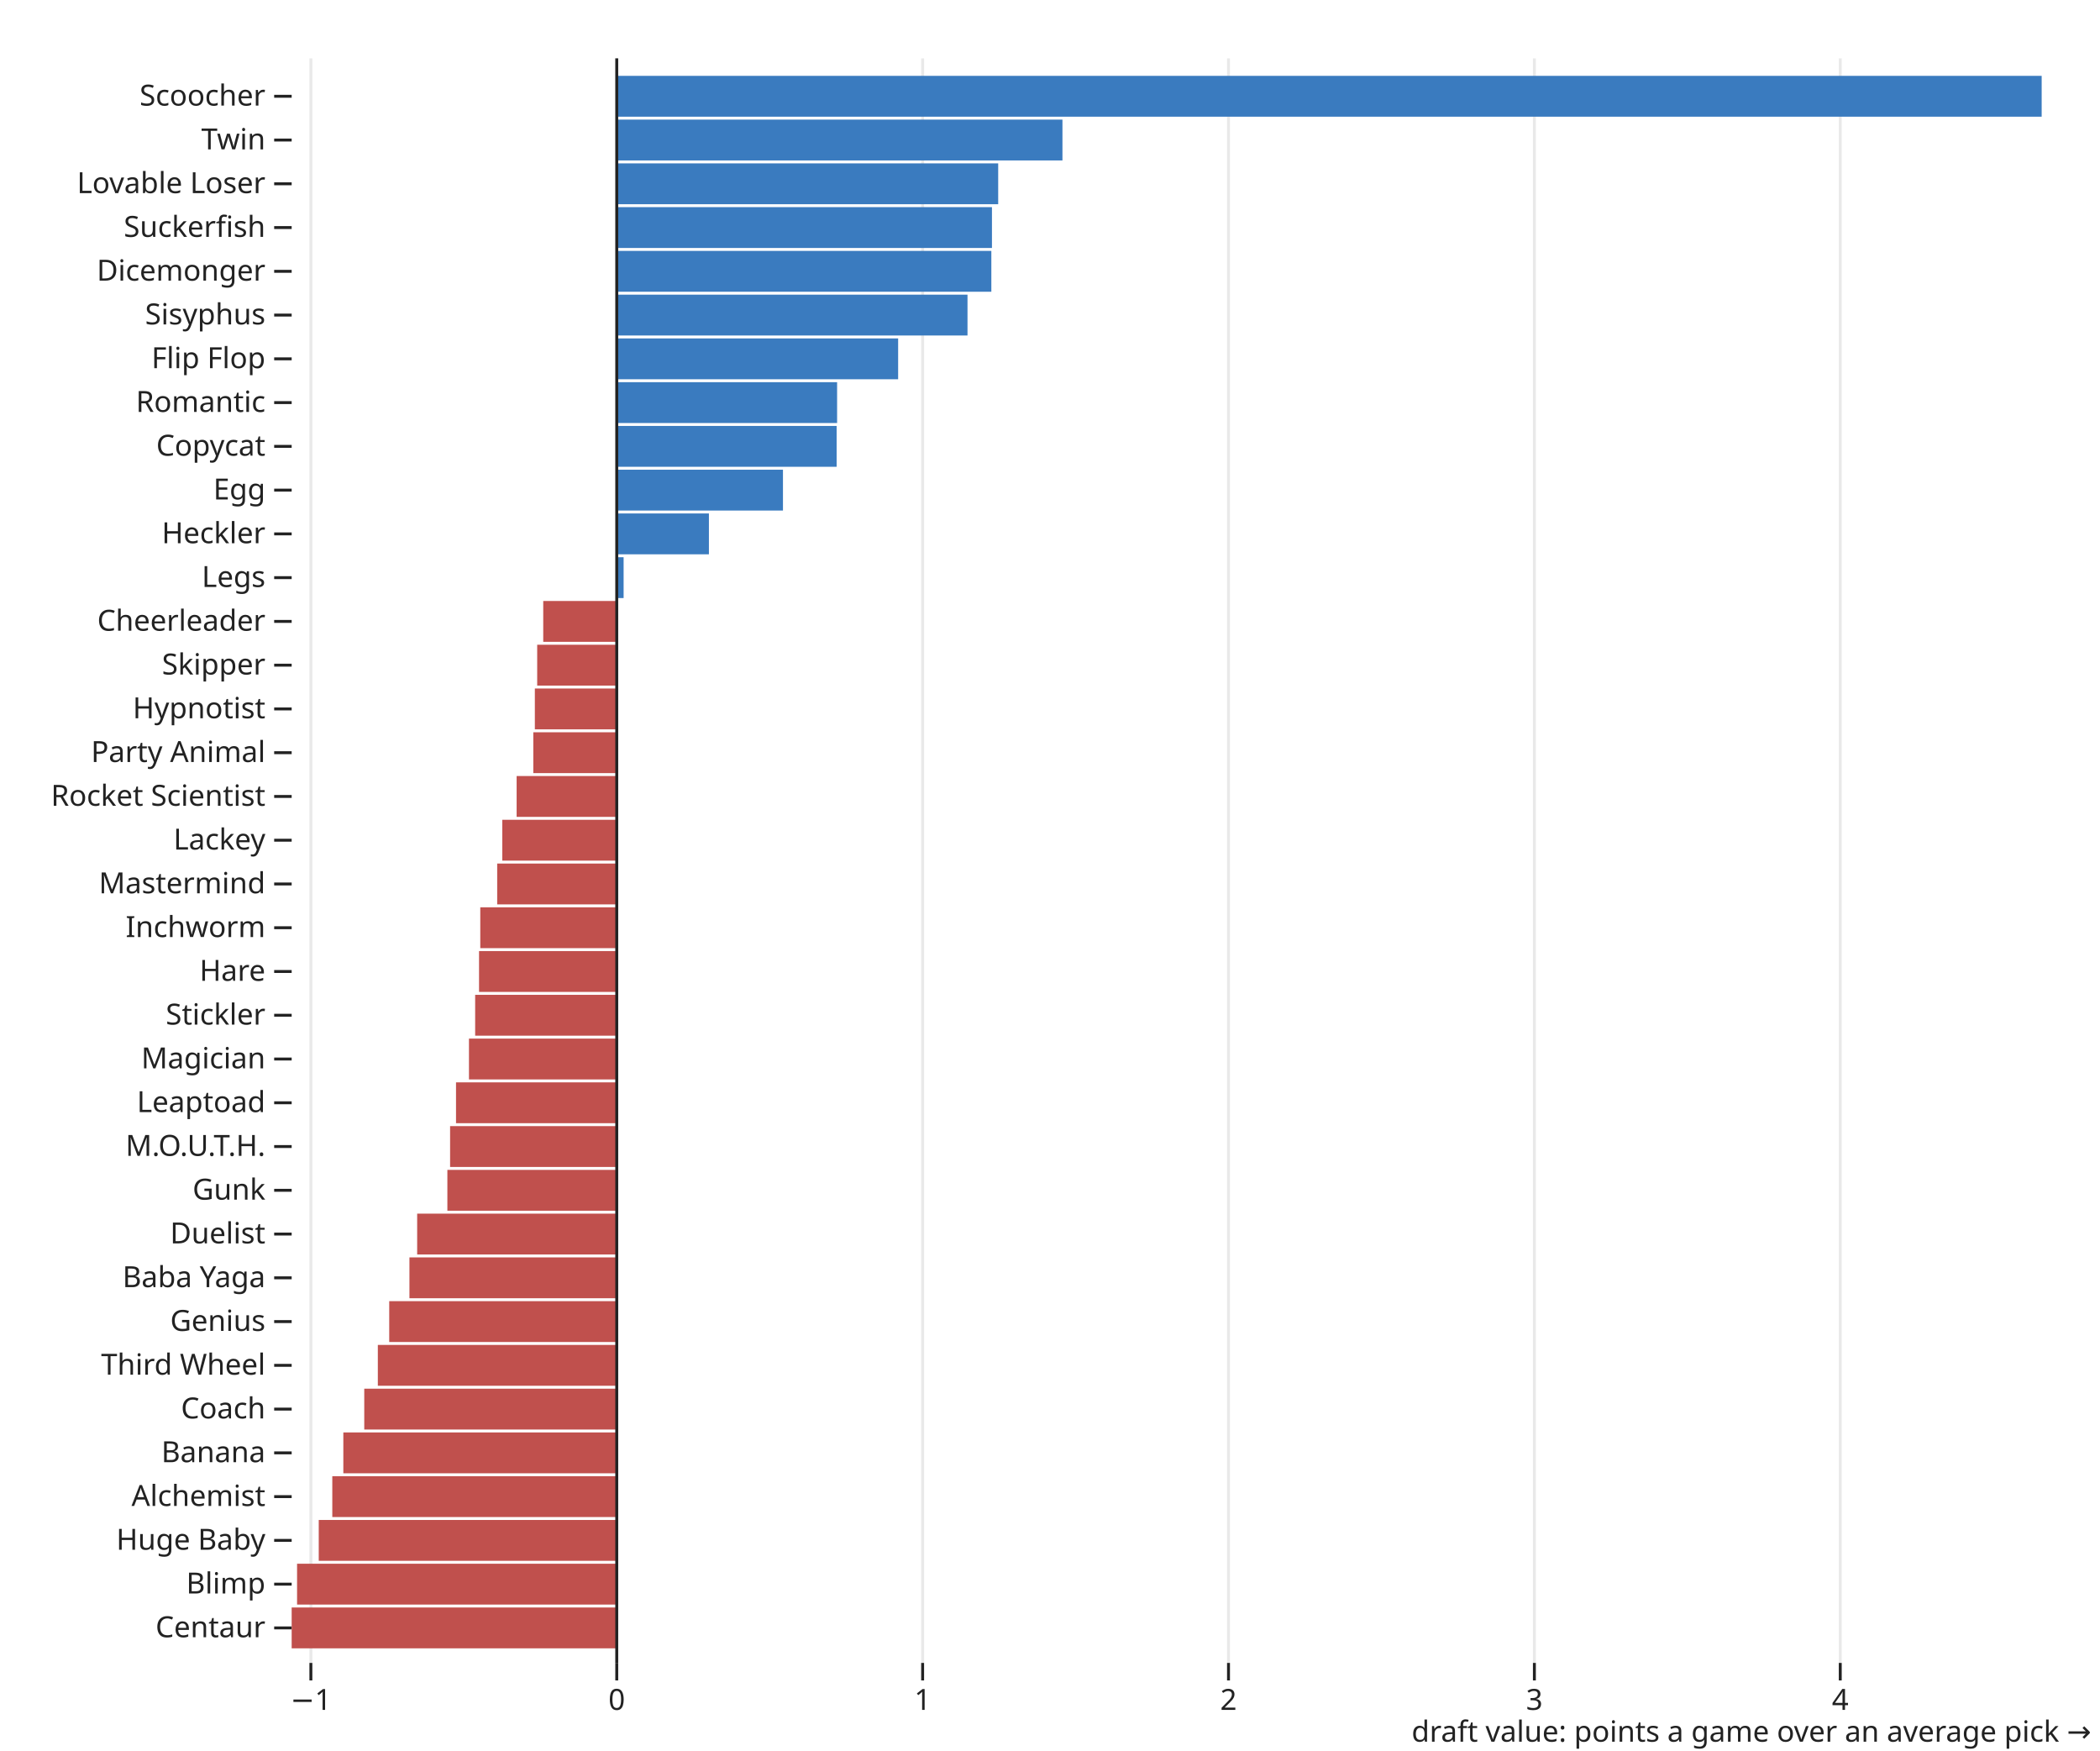
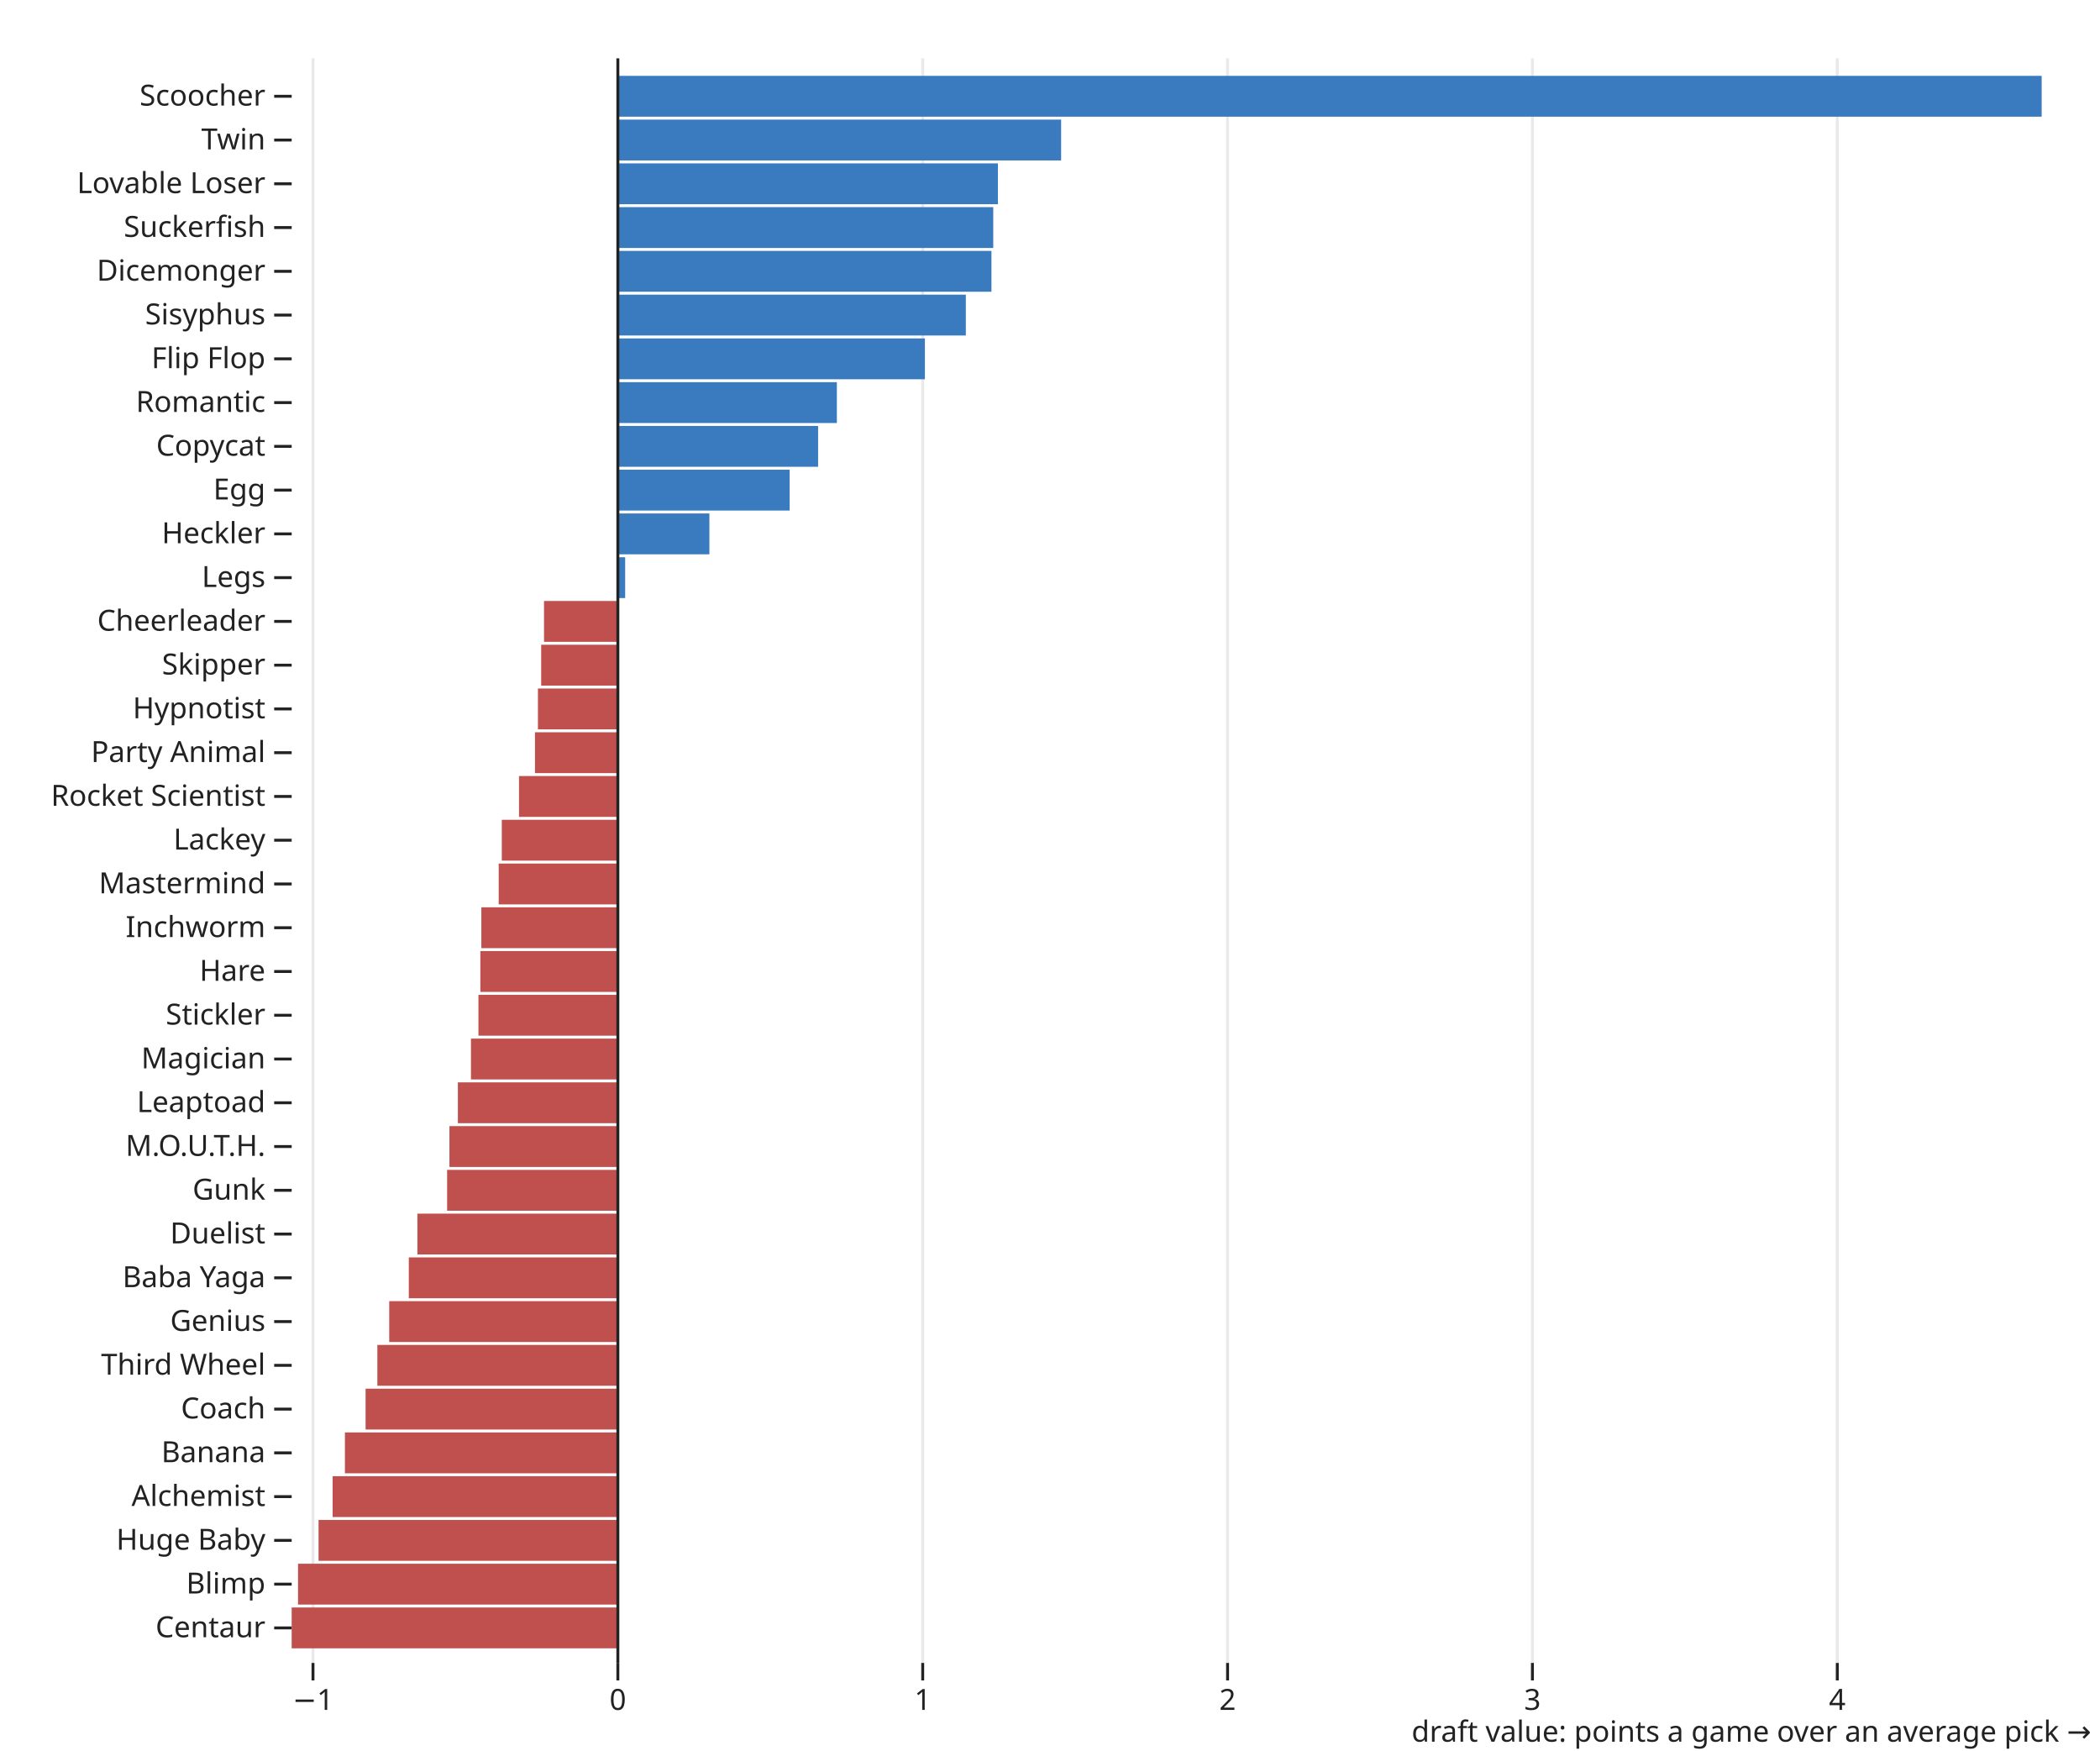
<svg xmlns="http://www.w3.org/2000/svg" class="plot-d6a7b5" fill="currentColor" font-family="system-ui, sans-serif" font-size="10" text-anchor="middle" width="720" height="600" viewBox="0 0 720 600" style="background: white; color: rgb(34, 34, 34);">
  <style>:where(.plot-d6a7b5) {
  --plot-background: white;
  display: block;
  height: auto;
  height: intrinsic;
  max-width: 100%;
}
:where(.plot-d6a7b5 text),
:where(.plot-d6a7b5 tspan) {
  white-space: pre;
}</style>
  <g aria-label="y-axis tick" aria-hidden="true" fill="none" stroke="currentColor" transform="translate(0,7)">
    <path transform="translate(100,26)" d="M0,0L-6,0" />
    <path transform="translate(100,41)" d="M0,0L-6,0" />
    <path transform="translate(100,56)" d="M0,0L-6,0" />
    <path transform="translate(100,71)" d="M0,0L-6,0" />
    <path transform="translate(100,86)" d="M0,0L-6,0" />
    <path transform="translate(100,101)" d="M0,0L-6,0" />
    <path transform="translate(100,116)" d="M0,0L-6,0" />
    <path transform="translate(100,131)" d="M0,0L-6,0" />
    <path transform="translate(100,146)" d="M0,0L-6,0" />
    <path transform="translate(100,161)" d="M0,0L-6,0" />
    <path transform="translate(100,176)" d="M0,0L-6,0" />
    <path transform="translate(100,191)" d="M0,0L-6,0" />
    <path transform="translate(100,206)" d="M0,0L-6,0" />
    <path transform="translate(100,221)" d="M0,0L-6,0" />
    <path transform="translate(100,236)" d="M0,0L-6,0" />
    <path transform="translate(100,251)" d="M0,0L-6,0" />
    <path transform="translate(100,266)" d="M0,0L-6,0" />
    <path transform="translate(100,281)" d="M0,0L-6,0" />
    <path transform="translate(100,296)" d="M0,0L-6,0" />
    <path transform="translate(100,311)" d="M0,0L-6,0" />
    <path transform="translate(100,326)" d="M0,0L-6,0" />
    <path transform="translate(100,341)" d="M0,0L-6,0" />
    <path transform="translate(100,356)" d="M0,0L-6,0" />
    <path transform="translate(100,371)" d="M0,0L-6,0" />
    <path transform="translate(100,386)" d="M0,0L-6,0" />
    <path transform="translate(100,401)" d="M0,0L-6,0" />
    <path transform="translate(100,416)" d="M0,0L-6,0" />
    <path transform="translate(100,431)" d="M0,0L-6,0" />
    <path transform="translate(100,446)" d="M0,0L-6,0" />
    <path transform="translate(100,461)" d="M0,0L-6,0" />
    <path transform="translate(100,476)" d="M0,0L-6,0" />
    <path transform="translate(100,491)" d="M0,0L-6,0" />
    <path transform="translate(100,506)" d="M0,0L-6,0" />
    <path transform="translate(100,521)" d="M0,0L-6,0" />
    <path transform="translate(100,536)" d="M0,0L-6,0" />
    <path transform="translate(100,551)" d="M0,0L-6,0" />
  </g>
  <g aria-label="y-axis tick label" text-anchor="end" transform="translate(-9,7)">
    <text y="0.32em" transform="translate(100,26)">Scoocher</text>
    <text y="0.32em" transform="translate(100,41)">Twin</text>
    <text y="0.32em" transform="translate(100,56)">Lovable Loser</text>
    <text y="0.32em" transform="translate(100,71)">Suckerfish</text>
    <text y="0.32em" transform="translate(100,86)">Dicemonger</text>
    <text y="0.32em" transform="translate(100,101)">Sisyphus</text>
    <text y="0.32em" transform="translate(100,116)">Flip Flop</text>
    <text y="0.32em" transform="translate(100,131)">Romantic</text>
    <text y="0.32em" transform="translate(100,146)">Copycat</text>
    <text y="0.32em" transform="translate(100,161)">Egg</text>
    <text y="0.32em" transform="translate(100,176)">Heckler</text>
    <text y="0.32em" transform="translate(100,191)">Legs</text>
    <text y="0.32em" transform="translate(100,206)">Cheerleader</text>
    <text y="0.32em" transform="translate(100,221)">Skipper</text>
    <text y="0.32em" transform="translate(100,236)">Hypnotist</text>
    <text y="0.32em" transform="translate(100,251)">Party Animal</text>
    <text y="0.32em" transform="translate(100,266)">Rocket Scientist</text>
    <text y="0.32em" transform="translate(100,281)">Lackey</text>
    <text y="0.32em" transform="translate(100,296)">Mastermind</text>
    <text y="0.32em" transform="translate(100,311)">Inchworm</text>
    <text y="0.32em" transform="translate(100,326)">Hare</text>
    <text y="0.32em" transform="translate(100,341)">Stickler</text>
    <text y="0.32em" transform="translate(100,356)">Magician</text>
    <text y="0.32em" transform="translate(100,371)">Leaptoad</text>
    <text y="0.32em" transform="translate(100,386)">M.O.U.T.H.</text>
    <text y="0.32em" transform="translate(100,401)">Gunk</text>
    <text y="0.32em" transform="translate(100,416)">Duelist</text>
    <text y="0.32em" transform="translate(100,431)">Baba Yaga</text>
    <text y="0.32em" transform="translate(100,446)">Genius</text>
    <text y="0.32em" transform="translate(100,461)">Third Wheel</text>
    <text y="0.32em" transform="translate(100,476)">Coach</text>
    <text y="0.32em" transform="translate(100,491)">Banana</text>
    <text y="0.32em" transform="translate(100,506)">Alchemist</text>
    <text y="0.32em" transform="translate(100,521)">Huge Baby</text>
    <text y="0.32em" transform="translate(100,536)">Blimp</text>
    <text y="0.32em" transform="translate(100,551)">Centaur</text>
  </g>
  <g aria-label="x-grid" aria-hidden="true" stroke="currentColor" stroke-opacity="0.1">
-     <line x1="106.586" x2="106.586" y1="20" y2="570" />
-     <line x1="211.458" x2="211.458" y1="20" y2="570" />
-     <line x1="316.33" x2="316.33" y1="20" y2="570" />
-     <line x1="421.202" x2="421.202" y1="20" y2="570" />
-     <line x1="526.073" x2="526.073" y1="20" y2="570" />
-     <line x1="630.945" x2="630.945" y1="20" y2="570" />
+     <line x1="107.312" x2="107.312" y1="20" y2="570" />
+     <line x1="211.835" x2="211.835" y1="20" y2="570" />
+     <line x1="316.358" x2="316.358" y1="20" y2="570" />
+     <line x1="420.881" x2="420.881" y1="20" y2="570" />
+     <line x1="525.405" x2="525.405" y1="20" y2="570" />
+     <line x1="629.928" x2="629.928" y1="20" y2="570" />
  </g>
  <g aria-label="x-axis tick" aria-hidden="true" fill="none" stroke="currentColor">
-     <path transform="translate(106.5861,570)" d="M0,0L0,6" />
-     <path transform="translate(211.458,570)" d="M0,0L0,6" />
-     <path transform="translate(316.3298,570)" d="M0,0L0,6" />
-     <path transform="translate(421.2016,570)" d="M0,0L0,6" />
-     <path transform="translate(526.0734,570)" d="M0,0L0,6" />
-     <path transform="translate(630.9453,570)" d="M0,0L0,6" />
+     <path transform="translate(107.3116,570)" d="M0,0L0,6" />
+     <path transform="translate(211.8349,570)" d="M0,0L0,6" />
+     <path transform="translate(316.3582,570)" d="M0,0L0,6" />
+     <path transform="translate(420.8814,570)" d="M0,0L0,6" />
+     <path transform="translate(525.4047,570)" d="M0,0L0,6" />
+     <path transform="translate(629.928,570)" d="M0,0L0,6" />
  </g>
  <g aria-label="x-axis tick label" font-variant="tabular-nums" transform="translate(0,9)">
-     <text y="0.71em" transform="translate(106.5861,570)">−1</text>
-     <text y="0.71em" transform="translate(211.458,570)">0</text>
-     <text y="0.71em" transform="translate(316.3298,570)">1</text>
-     <text y="0.71em" transform="translate(421.2016,570)">2</text>
-     <text y="0.71em" transform="translate(526.0734,570)">3</text>
-     <text y="0.71em" transform="translate(630.9453,570)">4</text>
+     <text y="0.71em" transform="translate(107.3116,570)">−1</text>
+     <text y="0.71em" transform="translate(211.8349,570)">0</text>
+     <text y="0.71em" transform="translate(316.3582,570)">1</text>
+     <text y="0.71em" transform="translate(420.8814,570)">2</text>
+     <text y="0.71em" transform="translate(525.4047,570)">3</text>
+     <text y="0.71em" transform="translate(629.928,570)">4</text>
  </g>
  <g aria-label="x-axis label" text-anchor="end" transform="translate(17,27)">
    <text transform="translate(700,570)">draft value: points a game over an average pick →</text>
  </g>
  <g aria-label="bar">
-     <rect x="211.458" width="488.542" y="26" height="14" fill="#3a7bbf" />
-     <rect x="211.458" width="152.81" y="41" height="14" fill="#3a7bbf" />
-     <rect x="211.458" width="130.779" y="56" height="14" fill="#3a7bbf" />
-     <rect x="211.458" width="128.64" y="71" height="14" fill="#3a7bbf" />
-     <rect x="211.458" width="128.433" y="86" height="14" fill="#3a7bbf" />
-     <rect x="211.458" width="120.256" y="101" height="14" fill="#3a7bbf" />
-     <rect x="211.458" width="96.475" y="116" height="14" fill="#3a7bbf" />
-     <rect x="211.458" width="75.548" y="131" height="14" fill="#3a7bbf" />
-     <rect x="211.458" width="75.388" y="146" height="14" fill="#3a7bbf" />
-     <rect x="211.458" width="56.987" y="161" height="14" fill="#3a7bbf" />
-     <rect x="211.458" width="31.597" y="176" height="14" fill="#3a7bbf" />
-     <rect x="211.458" width="2.352" y="191" height="14" fill="#3a7bbf" />
-     <rect x="186.253" width="25.205" y="206" height="14" fill="#c0504d" />
-     <rect x="184.179" width="27.279" y="221" height="14" fill="#c0504d" />
-     <rect x="183.377" width="28.081" y="236" height="14" fill="#c0504d" />
-     <rect x="182.846" width="28.612" y="251" height="14" fill="#c0504d" />
-     <rect x="177.13" width="34.328" y="266" height="14" fill="#c0504d" />
-     <rect x="172.211" width="39.247" y="281" height="14" fill="#c0504d" />
-     <rect x="170.466" width="40.992" y="296" height="14" fill="#c0504d" />
-     <rect x="164.668" width="46.79" y="311" height="14" fill="#c0504d" />
-     <rect x="164.242" width="47.216" y="326" height="14" fill="#c0504d" />
-     <rect x="162.911" width="48.547" y="341" height="14" fill="#c0504d" />
-     <rect x="160.788" width="50.67" y="356" height="14" fill="#c0504d" />
-     <rect x="156.348" width="55.11" y="371" height="14" fill="#c0504d" />
-     <rect x="154.318" width="57.14" y="386" height="14" fill="#c0504d" />
-     <rect x="153.385" width="58.073" y="401" height="14" fill="#c0504d" />
-     <rect x="143.028" width="68.43" y="416" height="14" fill="#c0504d" />
-     <rect x="140.377" width="71.081" y="431" height="14" fill="#c0504d" />
-     <rect x="133.447" width="78.011" y="446" height="14" fill="#c0504d" />
-     <rect x="129.542" width="81.916" y="461" height="14" fill="#c0504d" />
-     <rect x="124.888" width="86.57" y="476" height="14" fill="#c0504d" />
-     <rect x="117.714" width="93.744" y="491" height="14" fill="#c0504d" />
-     <rect x="113.931" width="97.527" y="506" height="14" fill="#c0504d" />
-     <rect x="109.284" width="102.173" y="521" height="14" fill="#c0504d" />
-     <rect x="101.851" width="109.607" y="536" height="14" fill="#c0504d" />
-     <rect x="100" width="111.458" y="551" height="14" fill="#c0504d" />
+     <rect x="211.835" width="488.165" y="26" height="14" fill="#3a7bbf" />
+     <rect x="211.835" width="151.975" y="41" height="14" fill="#3a7bbf" />
+     <rect x="211.835" width="130.307" y="56" height="14" fill="#3a7bbf" />
+     <rect x="211.835" width="128.707" y="71" height="14" fill="#3a7bbf" />
+     <rect x="211.835" width="128.091" y="86" height="14" fill="#3a7bbf" />
+     <rect x="211.835" width="119.308" y="101" height="14" fill="#3a7bbf" />
+     <rect x="211.835" width="105.273" y="116" height="14" fill="#3a7bbf" />
+     <rect x="211.835" width="75.093" y="131" height="14" fill="#3a7bbf" />
+     <rect x="211.835" width="68.661" y="146" height="14" fill="#3a7bbf" />
+     <rect x="211.835" width="58.905" y="161" height="14" fill="#3a7bbf" />
+     <rect x="211.835" width="31.388" y="176" height="14" fill="#3a7bbf" />
+     <rect x="211.835" width="2.509" y="191" height="14" fill="#3a7bbf" />
+     <rect x="186.519" width="25.316" y="206" height="14" fill="#c0504d" />
+     <rect x="185.545" width="26.29" y="221" height="14" fill="#c0504d" />
+     <rect x="184.437" width="27.398" y="236" height="14" fill="#c0504d" />
+     <rect x="183.419" width="28.416" y="251" height="14" fill="#c0504d" />
+     <rect x="177.946" width="33.889" y="266" height="14" fill="#c0504d" />
+     <rect x="172.047" width="39.788" y="281" height="14" fill="#c0504d" />
+     <rect x="170.982" width="40.853" y="296" height="14" fill="#c0504d" />
+     <rect x="165.03" width="46.805" y="311" height="14" fill="#c0504d" />
+     <rect x="164.697" width="47.138" y="326" height="14" fill="#c0504d" />
+     <rect x="164.036" width="47.798" y="341" height="14" fill="#c0504d" />
+     <rect x="161.474" width="50.361" y="356" height="14" fill="#c0504d" />
+     <rect x="156.985" width="54.85" y="371" height="14" fill="#c0504d" />
+     <rect x="154.091" width="57.743" y="386" height="14" fill="#c0504d" />
+     <rect x="153.3" width="58.535" y="401" height="14" fill="#c0504d" />
+     <rect x="143.108" width="68.727" y="416" height="14" fill="#c0504d" />
+     <rect x="140.16" width="71.675" y="431" height="14" fill="#c0504d" />
+     <rect x="133.449" width="78.386" y="446" height="14" fill="#c0504d" />
+     <rect x="129.379" width="82.456" y="461" height="14" fill="#c0504d" />
+     <rect x="125.344" width="86.491" y="476" height="14" fill="#c0504d" />
+     <rect x="118.259" width="93.576" y="491" height="14" fill="#c0504d" />
+     <rect x="114.051" width="97.784" y="506" height="14" fill="#c0504d" />
+     <rect x="109.219" width="102.616" y="521" height="14" fill="#c0504d" />
+     <rect x="102.181" width="109.654" y="536" height="14" fill="#c0504d" />
+     <rect x="100" width="111.835" y="551" height="14" fill="#c0504d" />
  </g>
  <g aria-label="rule" stroke="currentColor">
-     <line x1="211.458" x2="211.458" y1="20" y2="570" />
+     <line x1="211.835" x2="211.835" y1="20" y2="570" />
  </g>
</svg>
